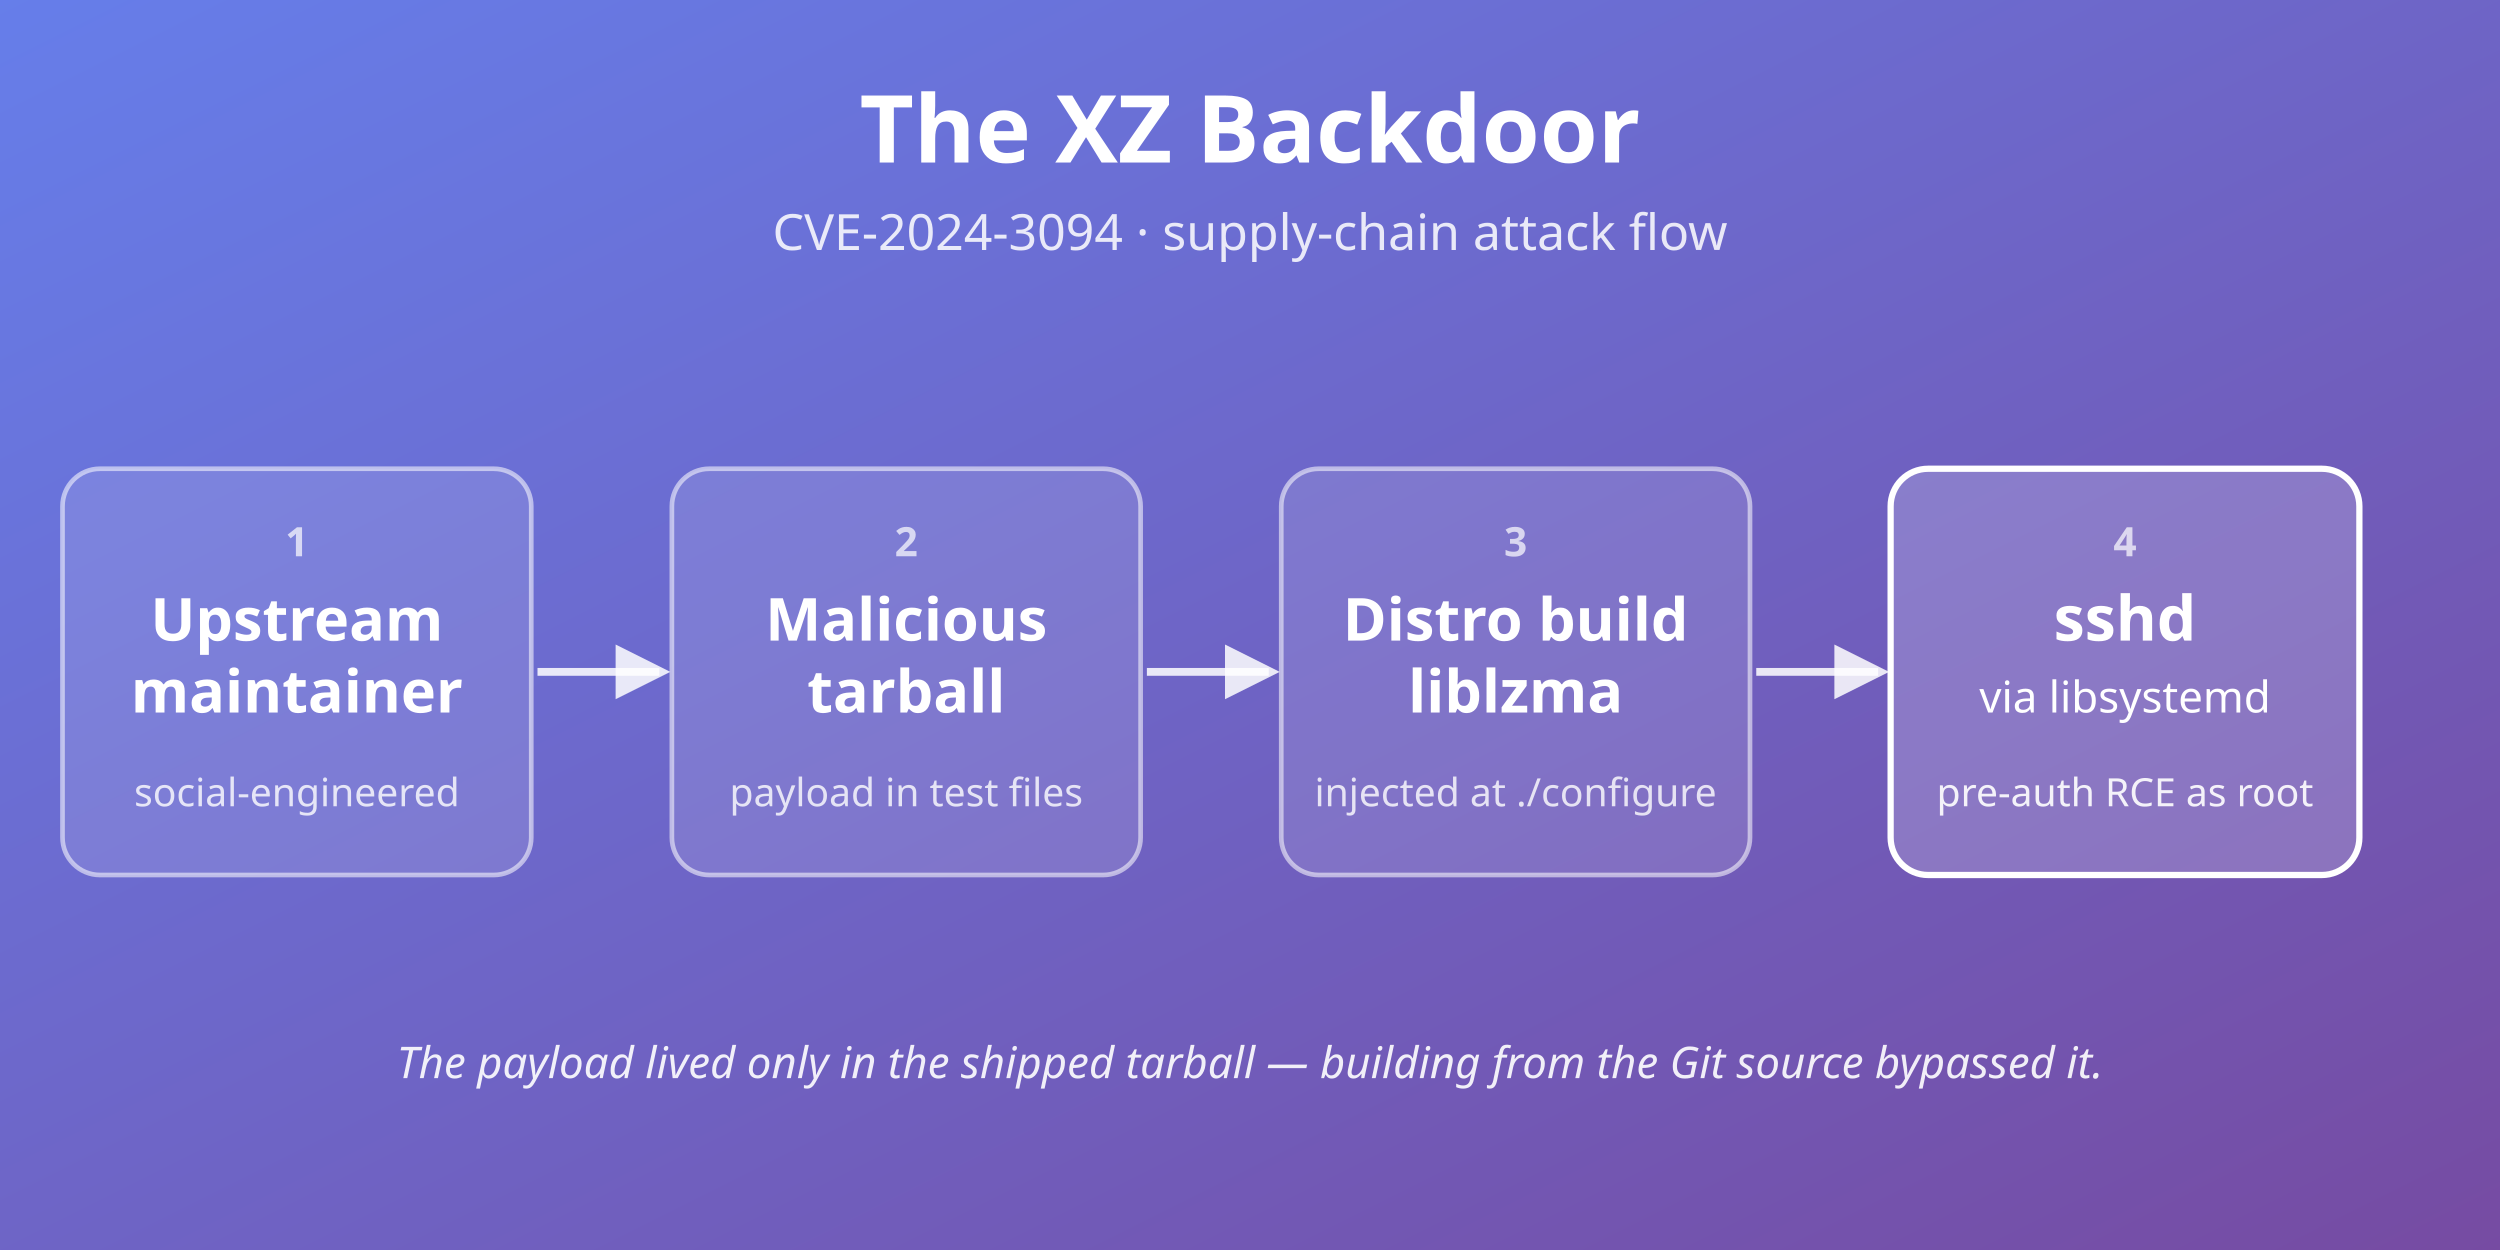
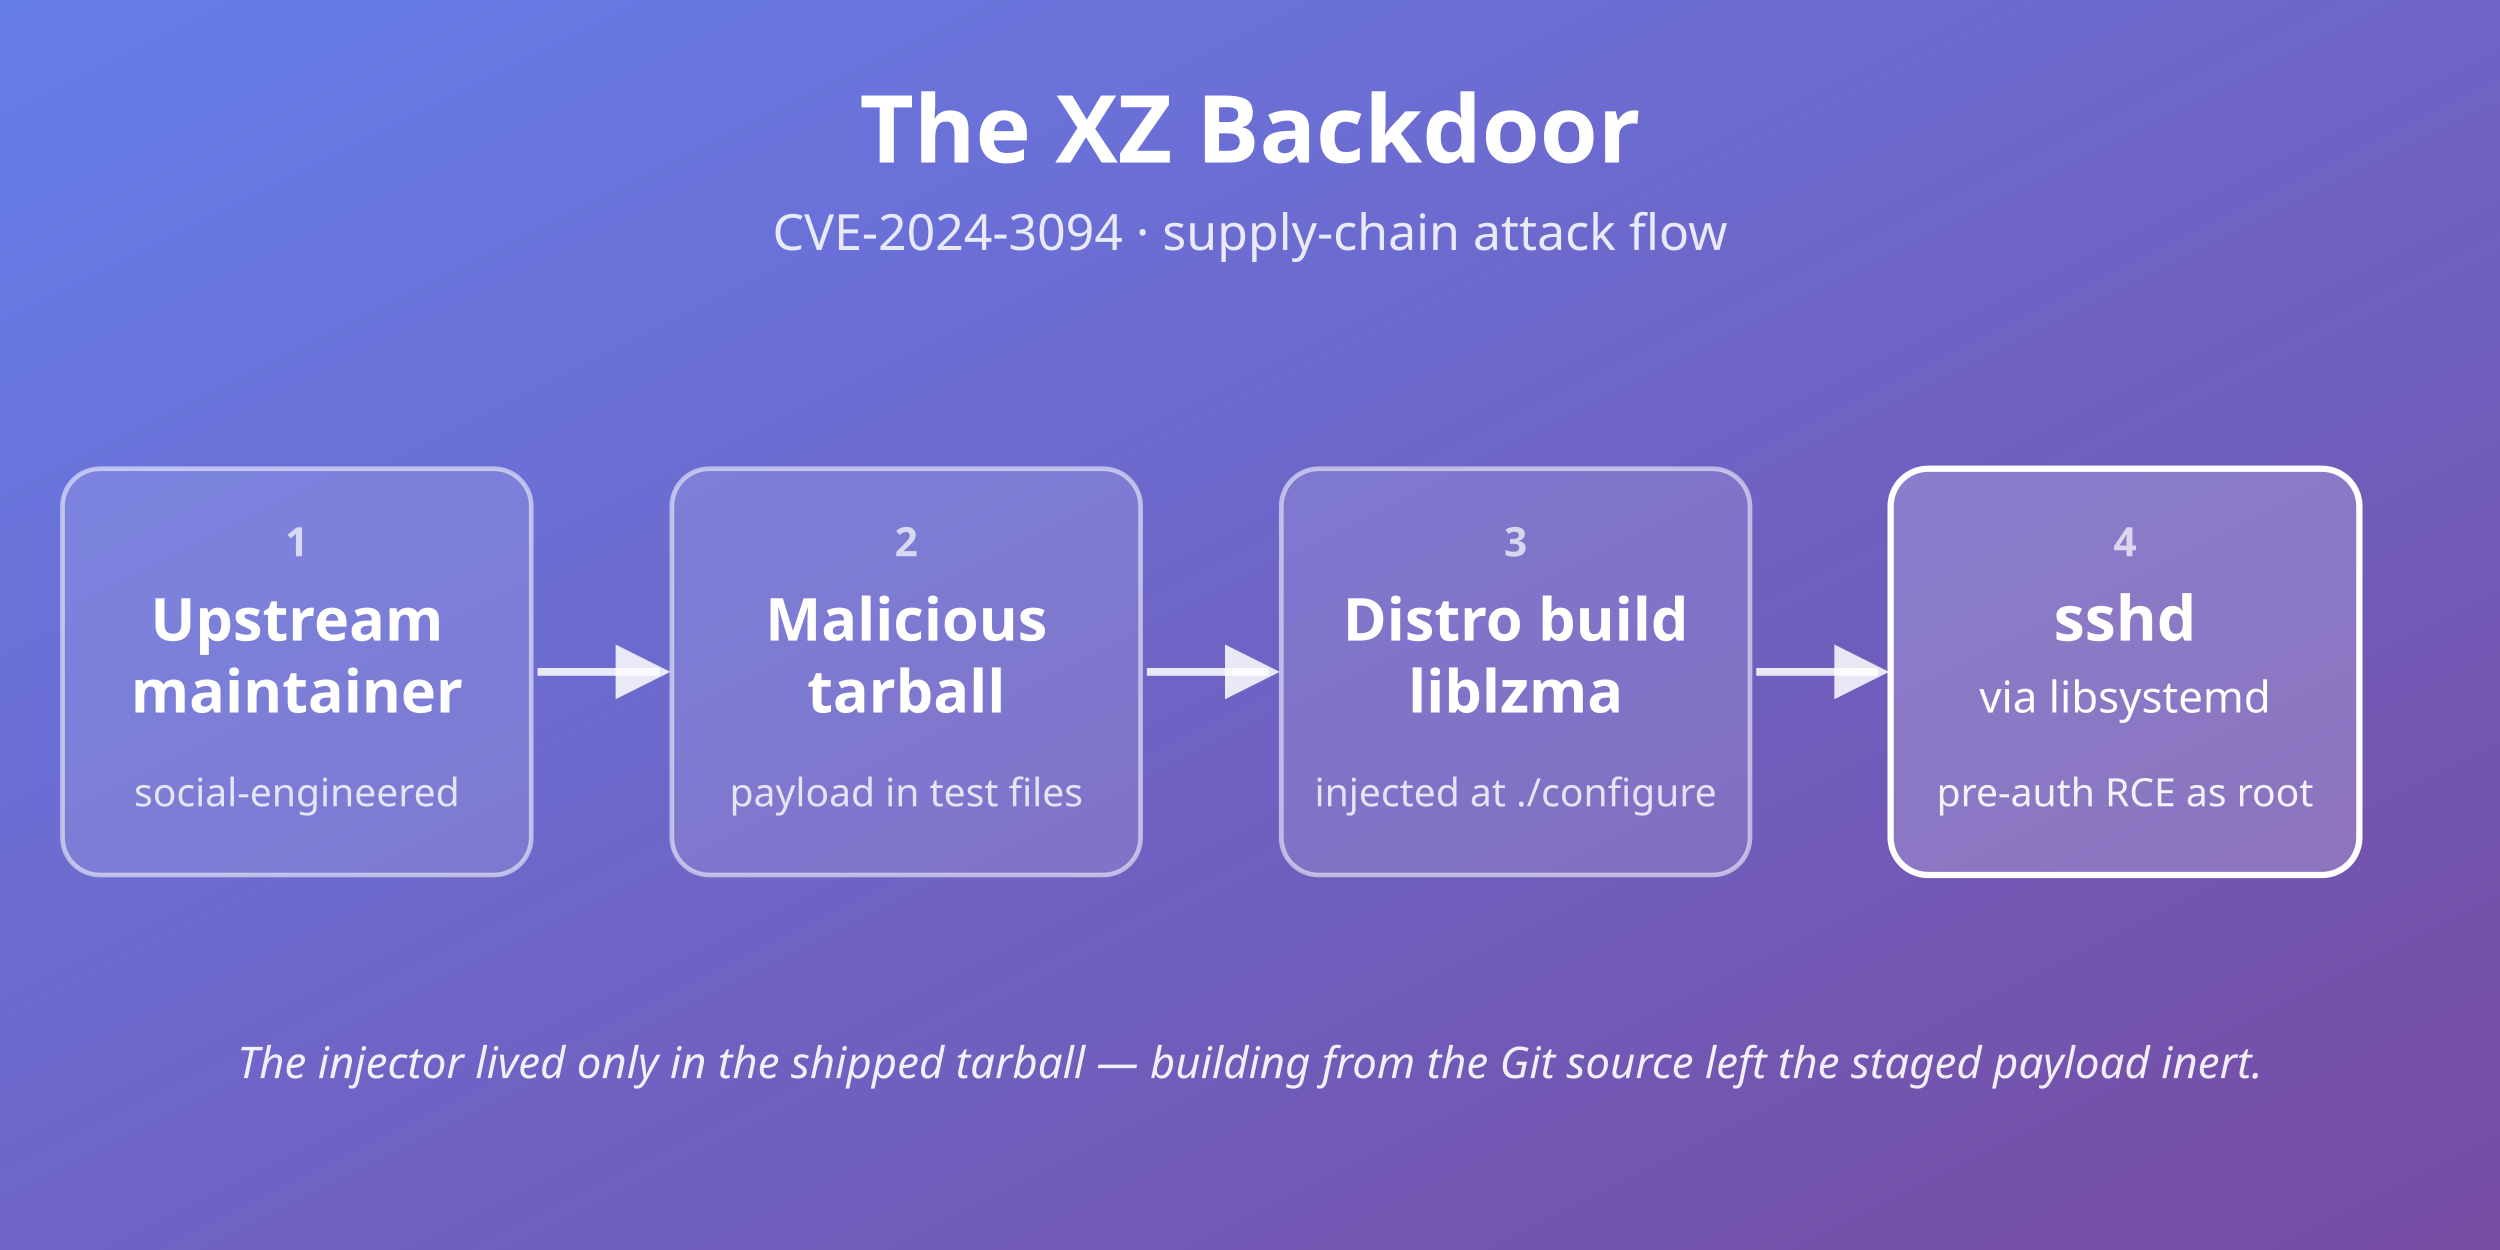
<svg xmlns="http://www.w3.org/2000/svg" viewBox="0 0 800 400" role="img" aria-label="XZ backdoor supply-chain attack flow: a social-engineered upstream maintainer publishes a malicious release tarball, whose payload is injected into liblzma during the distribution build and reaches sshd as a pre-authentication backdoor.">
  <defs>
    <linearGradient id="bg" x1="0%" y1="0%" x2="100%" y2="100%">
      <stop offset="0%" style="stop-color:#667eea" />
      <stop offset="100%" style="stop-color:#764ba2" />
    </linearGradient>
    <marker id="arrow" viewBox="0 0 10 10" refX="8" refY="5" markerWidth="7" markerHeight="7" orient="auto-start-reverse">
      <path d="M 0 0 L 10 5 L 0 10 z" fill="rgba(255,255,255,0.85)" />
    </marker>
  </defs>
  <rect width="800" height="400" fill="url(#bg)" />
  <text x="400" y="52" text-anchor="middle" fill="white" font-family="system-ui, sans-serif" font-size="30" font-weight="bold">The XZ Backdoor</text>
  <text x="400" y="80" text-anchor="middle" fill="rgba(255,255,255,0.85)" font-family="system-ui, sans-serif" font-size="16">CVE-2024-3094 · supply-chain attack flow</text>
  <rect x="20" y="150" width="150" height="130" rx="12" fill="rgba(255,255,255,0.12)" stroke="rgba(255,255,255,0.55)" stroke-width="1.5" />
  <text x="95" y="178" text-anchor="middle" fill="rgba(255,255,255,0.7)" font-family="system-ui, sans-serif" font-size="13" font-weight="bold">1</text>
  <text x="95" y="205" text-anchor="middle" fill="white" font-family="system-ui, sans-serif" font-size="19" font-weight="bold">Upstream</text>
  <text x="95" y="228" text-anchor="middle" fill="white" font-family="system-ui, sans-serif" font-size="19" font-weight="bold">maintainer</text>
  <text x="95" y="258" text-anchor="middle" fill="rgba(255,255,255,0.8)" font-family="system-ui, sans-serif" font-size="12.5">social-engineered</text>
  <rect x="215" y="150" width="150" height="130" rx="12" fill="rgba(255,255,255,0.12)" stroke="rgba(255,255,255,0.55)" stroke-width="1.5" />
  <text x="290" y="178" text-anchor="middle" fill="rgba(255,255,255,0.7)" font-family="system-ui, sans-serif" font-size="13" font-weight="bold">2</text>
  <text x="290" y="205" text-anchor="middle" fill="white" font-family="system-ui, sans-serif" font-size="19" font-weight="bold">Malicious</text>
  <text x="290" y="228" text-anchor="middle" fill="white" font-family="system-ui, sans-serif" font-size="19" font-weight="bold">tarball</text>
  <text x="290" y="258" text-anchor="middle" fill="rgba(255,255,255,0.8)" font-family="system-ui, sans-serif" font-size="12.5">payload in test files</text>
  <rect x="410" y="150" width="150" height="130" rx="12" fill="rgba(255,255,255,0.12)" stroke="rgba(255,255,255,0.55)" stroke-width="1.5" />
  <text x="485" y="178" text-anchor="middle" fill="rgba(255,255,255,0.7)" font-family="system-ui, sans-serif" font-size="13" font-weight="bold">3</text>
  <text x="485" y="205" text-anchor="middle" fill="white" font-family="system-ui, sans-serif" font-size="19" font-weight="bold">Distro build</text>
  <text x="485" y="228" text-anchor="middle" fill="white" font-family="system-ui, sans-serif" font-size="19" font-weight="bold">liblzma</text>
  <text x="485" y="258" text-anchor="middle" fill="rgba(255,255,255,0.8)" font-family="system-ui, sans-serif" font-size="12.5">injected at ./configure</text>
  <rect x="605" y="150" width="150" height="130" rx="12" fill="rgba(255,255,255,0.18)" stroke="white" stroke-width="2" />
  <text x="680" y="178" text-anchor="middle" fill="rgba(255,255,255,0.7)" font-family="system-ui, sans-serif" font-size="13" font-weight="bold">4</text>
  <text x="680" y="205" text-anchor="middle" fill="white" font-family="system-ui, sans-serif" font-size="20" font-weight="bold">sshd</text>
  <text x="680" y="228" text-anchor="middle" fill="white" font-family="system-ui, sans-serif" font-size="14">via libsystemd</text>
  <text x="680" y="258" text-anchor="middle" fill="rgba(255,255,255,0.9)" font-family="system-ui, sans-serif" font-size="12.5">pre-auth RCE as root</text>
  <line x1="172" y1="215" x2="211" y2="215" stroke="rgba(255,255,255,0.85)" stroke-width="2.5" marker-end="url(#arrow)" />
  <line x1="367" y1="215" x2="406" y2="215" stroke="rgba(255,255,255,0.85)" stroke-width="2.5" marker-end="url(#arrow)" />
  <line x1="562" y1="215" x2="601" y2="215" stroke="rgba(255,255,255,0.85)" stroke-width="2.5" marker-end="url(#arrow)" />
-   <text x="400" y="345" text-anchor="middle" fill="rgba(255,255,255,0.9)" font-family="system-ui, sans-serif" font-size="14" font-style="italic">The payload lived only in the shipped tarball — building from the Git source bypassed it.</text>
+   <text x="400" y="345" text-anchor="middle" fill="rgba(255,255,255,0.9)" font-family="system-ui, sans-serif" font-size="14" font-style="italic">The injector lived only in the shipped tarball — building from the Git source left the staged payload inert.</text>
</svg>
